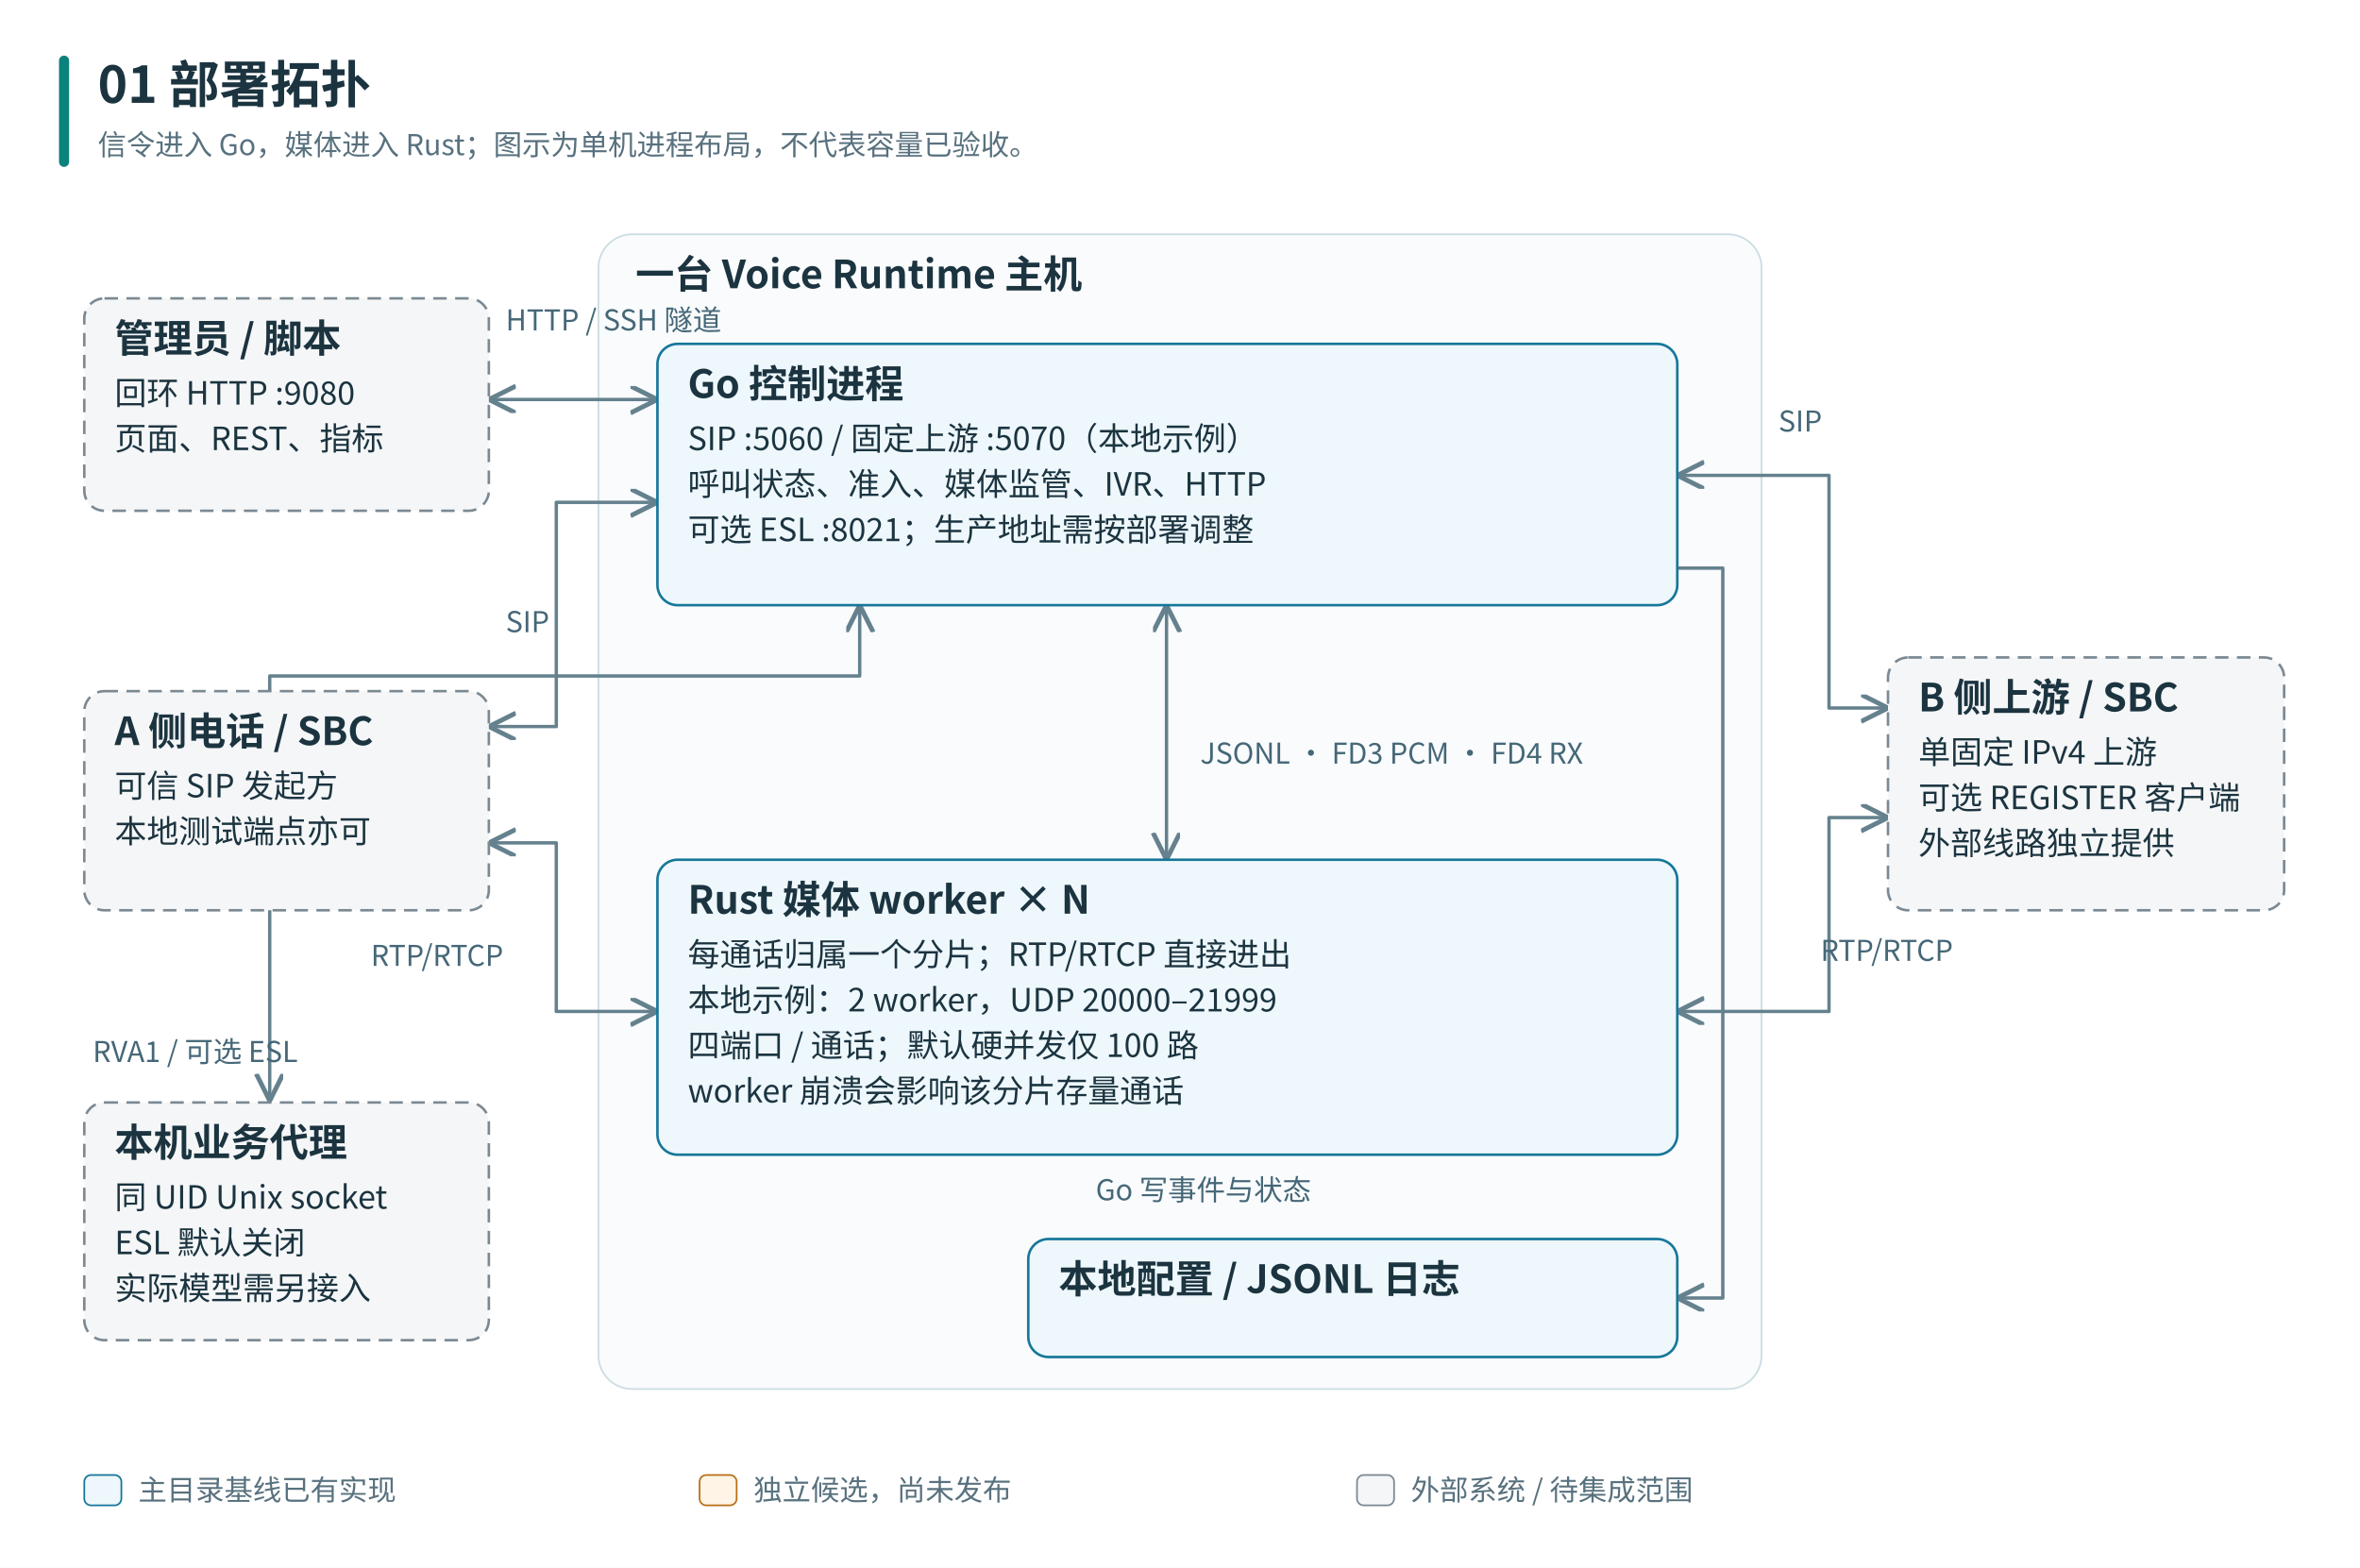
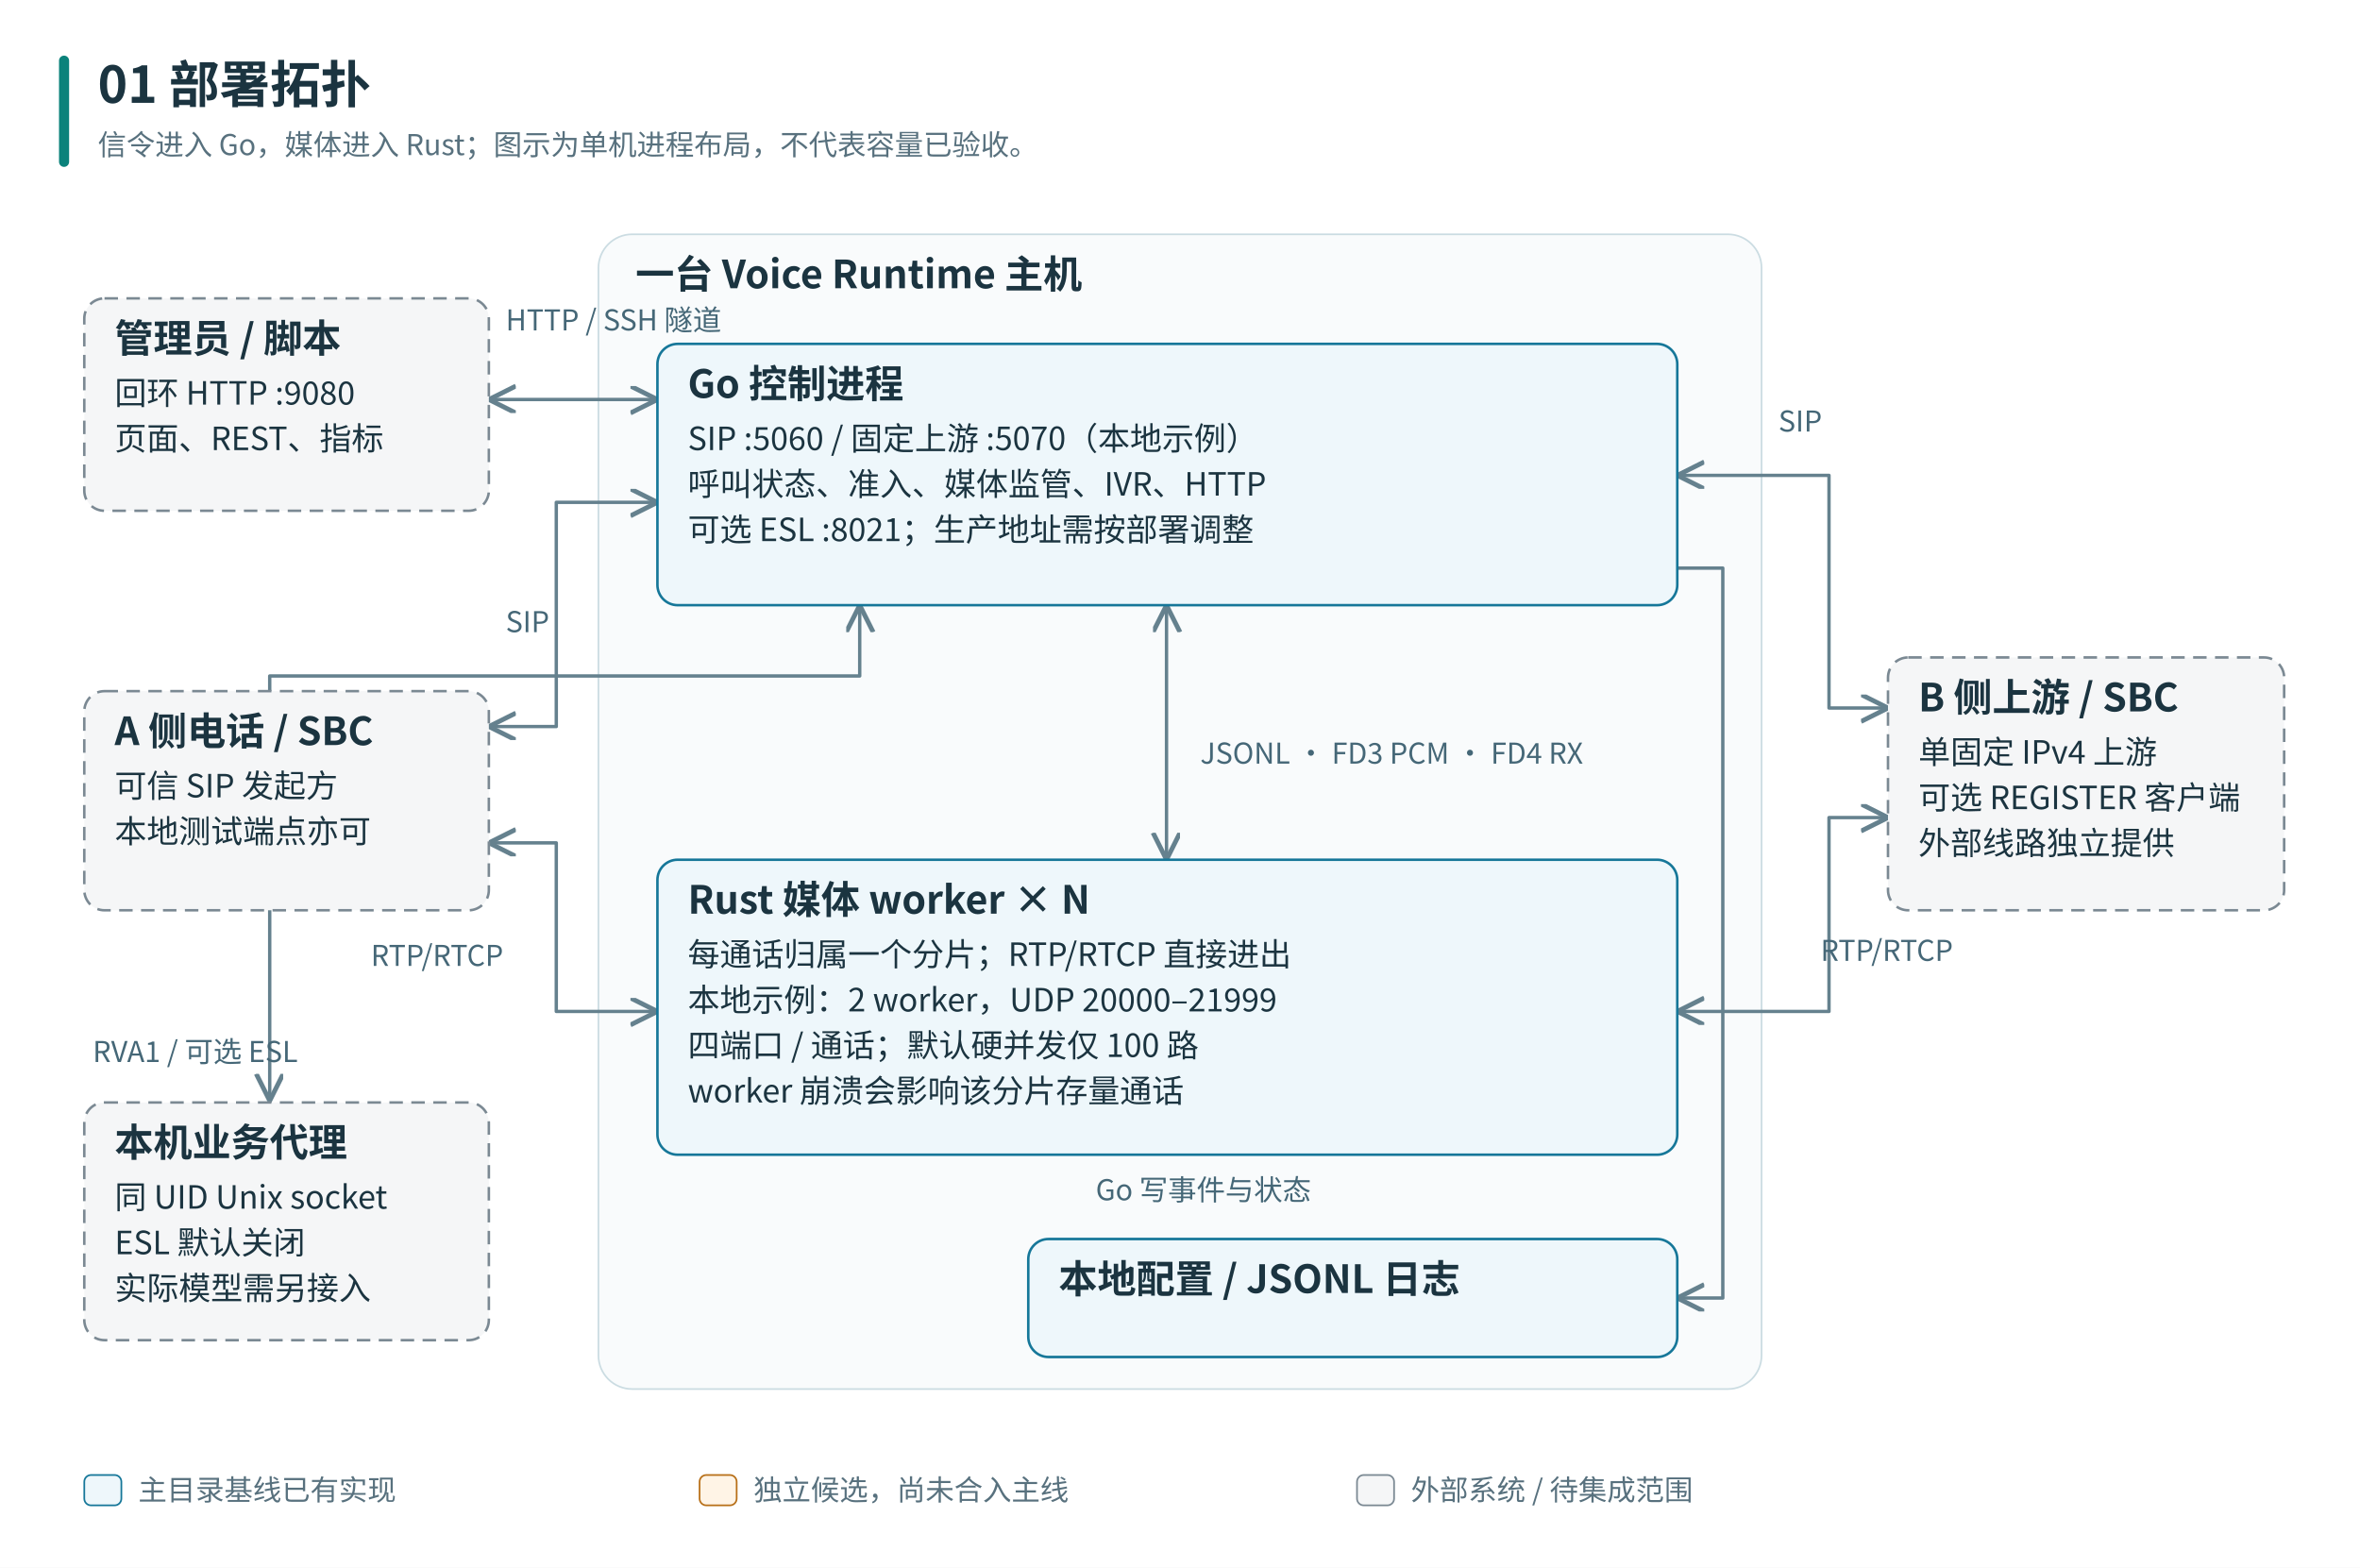
<svg xmlns="http://www.w3.org/2000/svg" width="1400" height="930" viewBox="0 0 1400 930" role="img" aria-label="01  部署拓扑">
  <defs>
    <marker id="arrow" markerWidth="9" markerHeight="9" refX="8" refY="4" orient="auto-start-reverse">
      <path d="M0 0L8 4L0 8" fill="none" stroke="#65818e" stroke-width="1.4" />
    </marker>
  </defs>
  <style>text{font-family:"PingFang SC","Microsoft YaHei","Noto Sans CJK SC",sans-serif;fill:#1b3440} .small{font-size:17px;fill:#58717e} .label{font-size:17px;fill:#456777} .node{font-size:19px} .title{font-size:23px;font-weight:650}</style>
  <rect width="1400" height="930" fill="#ffffff" />
  <rect x="35" y="33" width="6" height="66" rx="3" fill="#0b827b" />
  <text x="58" y="61" font-size="30" font-weight="700">01  部署拓扑</text>
  <text x="58" y="92" class="small">信令进入 Go，媒体进入 Rust；图示为单机进程布局，不代表容量已验收。</text>
  <rect x="355" y="139" width="690" height="685" rx="20" fill="#f9fbfc" stroke="#cbdce2" />
  <text x="377" y="171" class="title">一台 Voice Runtime 主机</text>
  <polyline points="290,237 390,237" fill="none" stroke="#65818e" stroke-width="2" stroke-linejoin="round" marker-end="url(#arrow)" marker-start="url(#arrow)" />
  <text x="300" y="196" class="label">HTTP / SSH 隧道</text>
  <polyline points="290,431 330,431 330,298 390,298" fill="none" stroke="#65818e" stroke-width="2" stroke-linejoin="round" marker-end="url(#arrow)" marker-start="url(#arrow)" />
  <text x="300" y="375" class="label">SIP</text>
  <polyline points="995,282 1085,282 1085,420 1120,420" fill="none" stroke="#65818e" stroke-width="2" stroke-linejoin="round" marker-end="url(#arrow)" marker-start="url(#arrow)" />
  <text x="1055" y="256" class="label">SIP</text>
  <polyline points="290,500 330,500 330,600 390,600" fill="none" stroke="#65818e" stroke-width="2" stroke-linejoin="round" marker-end="url(#arrow)" marker-start="url(#arrow)" />
  <text x="220" y="573" class="label">RTP/RTCP</text>
  <polyline points="995,600 1085,600 1085,485 1120,485" fill="none" stroke="#65818e" stroke-width="2" stroke-linejoin="round" marker-end="url(#arrow)" marker-start="url(#arrow)" />
  <text x="1080" y="570" class="label">RTP/RTCP</text>
  <polyline points="692,359 692,510" fill="none" stroke="#65818e" stroke-width="2" stroke-linejoin="round" marker-end="url(#arrow)" marker-start="url(#arrow)" />
  <text x="712" y="453" class="label">JSONL · FD3 PCM · FD4 RX</text>
  <polyline points="510,359 510,401 160,401 160,653" fill="none" stroke="#65818e" stroke-width="2" stroke-linejoin="round" marker-end="url(#arrow)" marker-start="url(#arrow)" />
  <text x="55" y="630" class="label">RVA1 / 可选 ESL</text>
  <polyline points="995,337 1022,337 1022,770 995,770" fill="none" stroke="#65818e" stroke-width="2" stroke-linejoin="round" marker-end="url(#arrow)" />
  <text x="650" y="712" class="label">Go 写事件与状态</text>
  <rect x="50" y="177" width="240" height="126" rx="12" fill="#f5f6f7" stroke="#7b8993" stroke-width="1.5" stroke-dasharray="8 5" />
  <text x="68" y="209" class="title">管理员 / 脚本</text>
  <text x="68" y="240" class="node">回环 HTTP :9080</text>
  <text x="68" y="267" class="node">页面、REST、指标</text>
  <rect x="50" y="410" width="240" height="130" rx="12" fill="#f5f6f7" stroke="#7b8993" stroke-width="1.5" stroke-dasharray="8 5" />
  <text x="68" y="442" class="title">A 侧电话 / SBC</text>
  <text x="68" y="473" class="node">可信 SIP 发起方</text>
  <text x="68" y="500" class="node">本地测试端点亦可</text>
  <rect x="50" y="654" width="240" height="141" rx="12" fill="#f5f6f7" stroke="#7b8993" stroke-width="1.5" stroke-dasharray="8 5" />
  <text x="68" y="686" class="title">本机业务代理</text>
  <text x="68" y="717" class="node">同 UID Unix socket</text>
  <text x="68" y="744" class="node">ESL 默认关闭</text>
  <text x="68" y="771" class="node">实际模型需另接入</text>
  <rect x="390" y="204" width="605" height="155" rx="12" fill="#eef7fb" stroke="#167799" stroke-width="1.5" />
  <text x="408" y="236" class="title">Go 控制进程</text>
  <text x="408" y="267" class="node">SIP :5060 / 固定上游 :5070（本地示例）</text>
  <text x="408" y="294" class="node">呼叫状态、准入、媒体监管、IVR、HTTP</text>
  <text x="408" y="321" class="node">可选 ESL :8021；生产地址需按部署调整</text>
  <rect x="390" y="510" width="605" height="175" rx="12" fill="#eef7fb" stroke="#167799" stroke-width="1.5" />
  <text x="408" y="542" class="title">Rust 媒体 worker × N</text>
  <text x="408" y="573" class="node">每通话归属一个分片；RTP/RTCP 直接进出</text>
  <text x="408" y="600" class="node">本地示例：2 worker，UDP 20000–21999</text>
  <text x="408" y="627" class="node">四端口 / 通话；默认硬并发仅 100 路</text>
  <text x="408" y="654" class="node">worker 崩溃会影响该分片存量通话</text>
  <rect x="610" y="735" width="385" height="70" rx="12" fill="#eef7fb" stroke="#167799" stroke-width="1.5" />
  <text x="628" y="767" class="title">本地配置 / JSONL 日志</text>
  <rect x="1120" y="390" width="235" height="150" rx="12" fill="#f5f6f7" stroke="#7b8993" stroke-width="1.5" stroke-dasharray="8 5" />
  <text x="1138" y="422" class="title">B 侧上游 / SBC</text>
  <text x="1138" y="453" class="node">单固定 IPv4 上游</text>
  <text x="1138" y="480" class="node">可选 REGISTER 客户端</text>
  <text x="1138" y="507" class="node">外部线路独立提供</text>
  <rect x="50" y="875" width="22" height="18" rx="4" fill="#eef7fb" stroke="#167799" />
  <text x="82" y="890" class="small">主目录基线已有实现</text>
  <rect x="415" y="875" width="22" height="18" rx="4" fill="#fff4e6" stroke="#b87019" />
-   <text x="447" y="890" class="small">独立候选，尚未发布</text>
+   <text x="447" y="890" class="small">独立候选，尚未合入主线</text>
  <rect x="805" y="875" width="22" height="18" rx="4" fill="#f5f6f7" stroke="#7b8993" />
  <text x="837" y="890" class="small">外部系统 / 待集成范围</text>
</svg>
